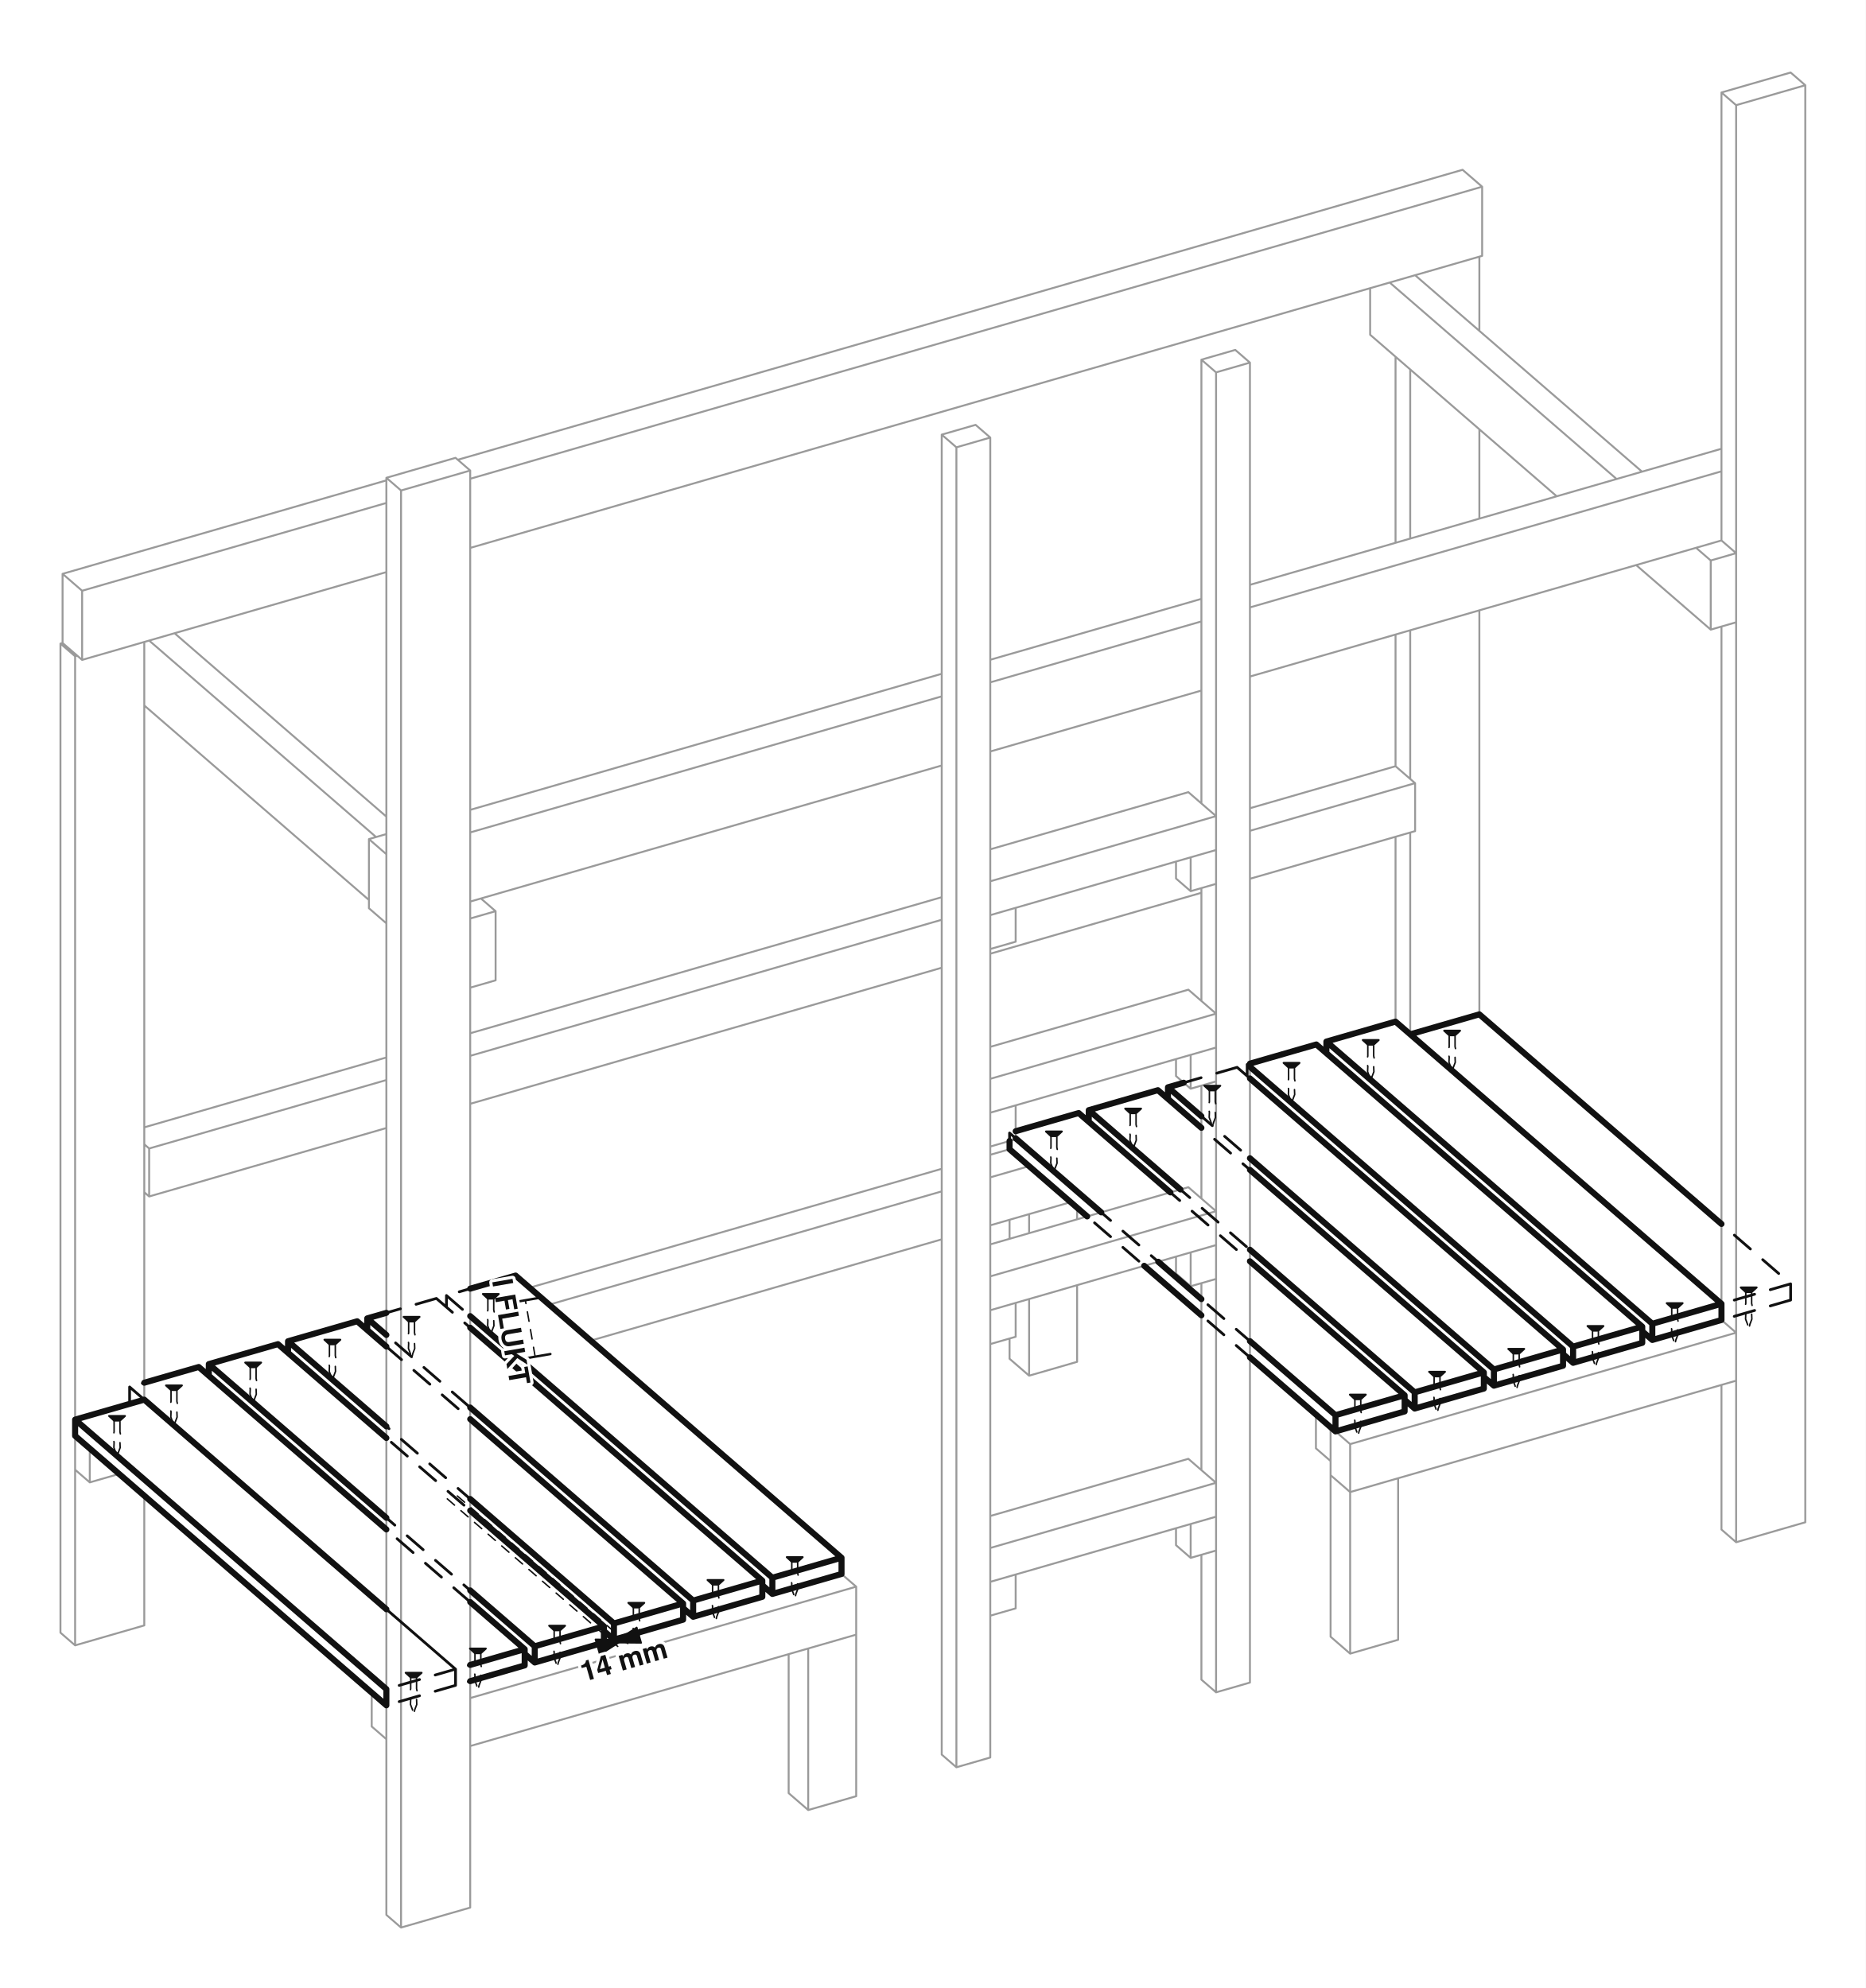
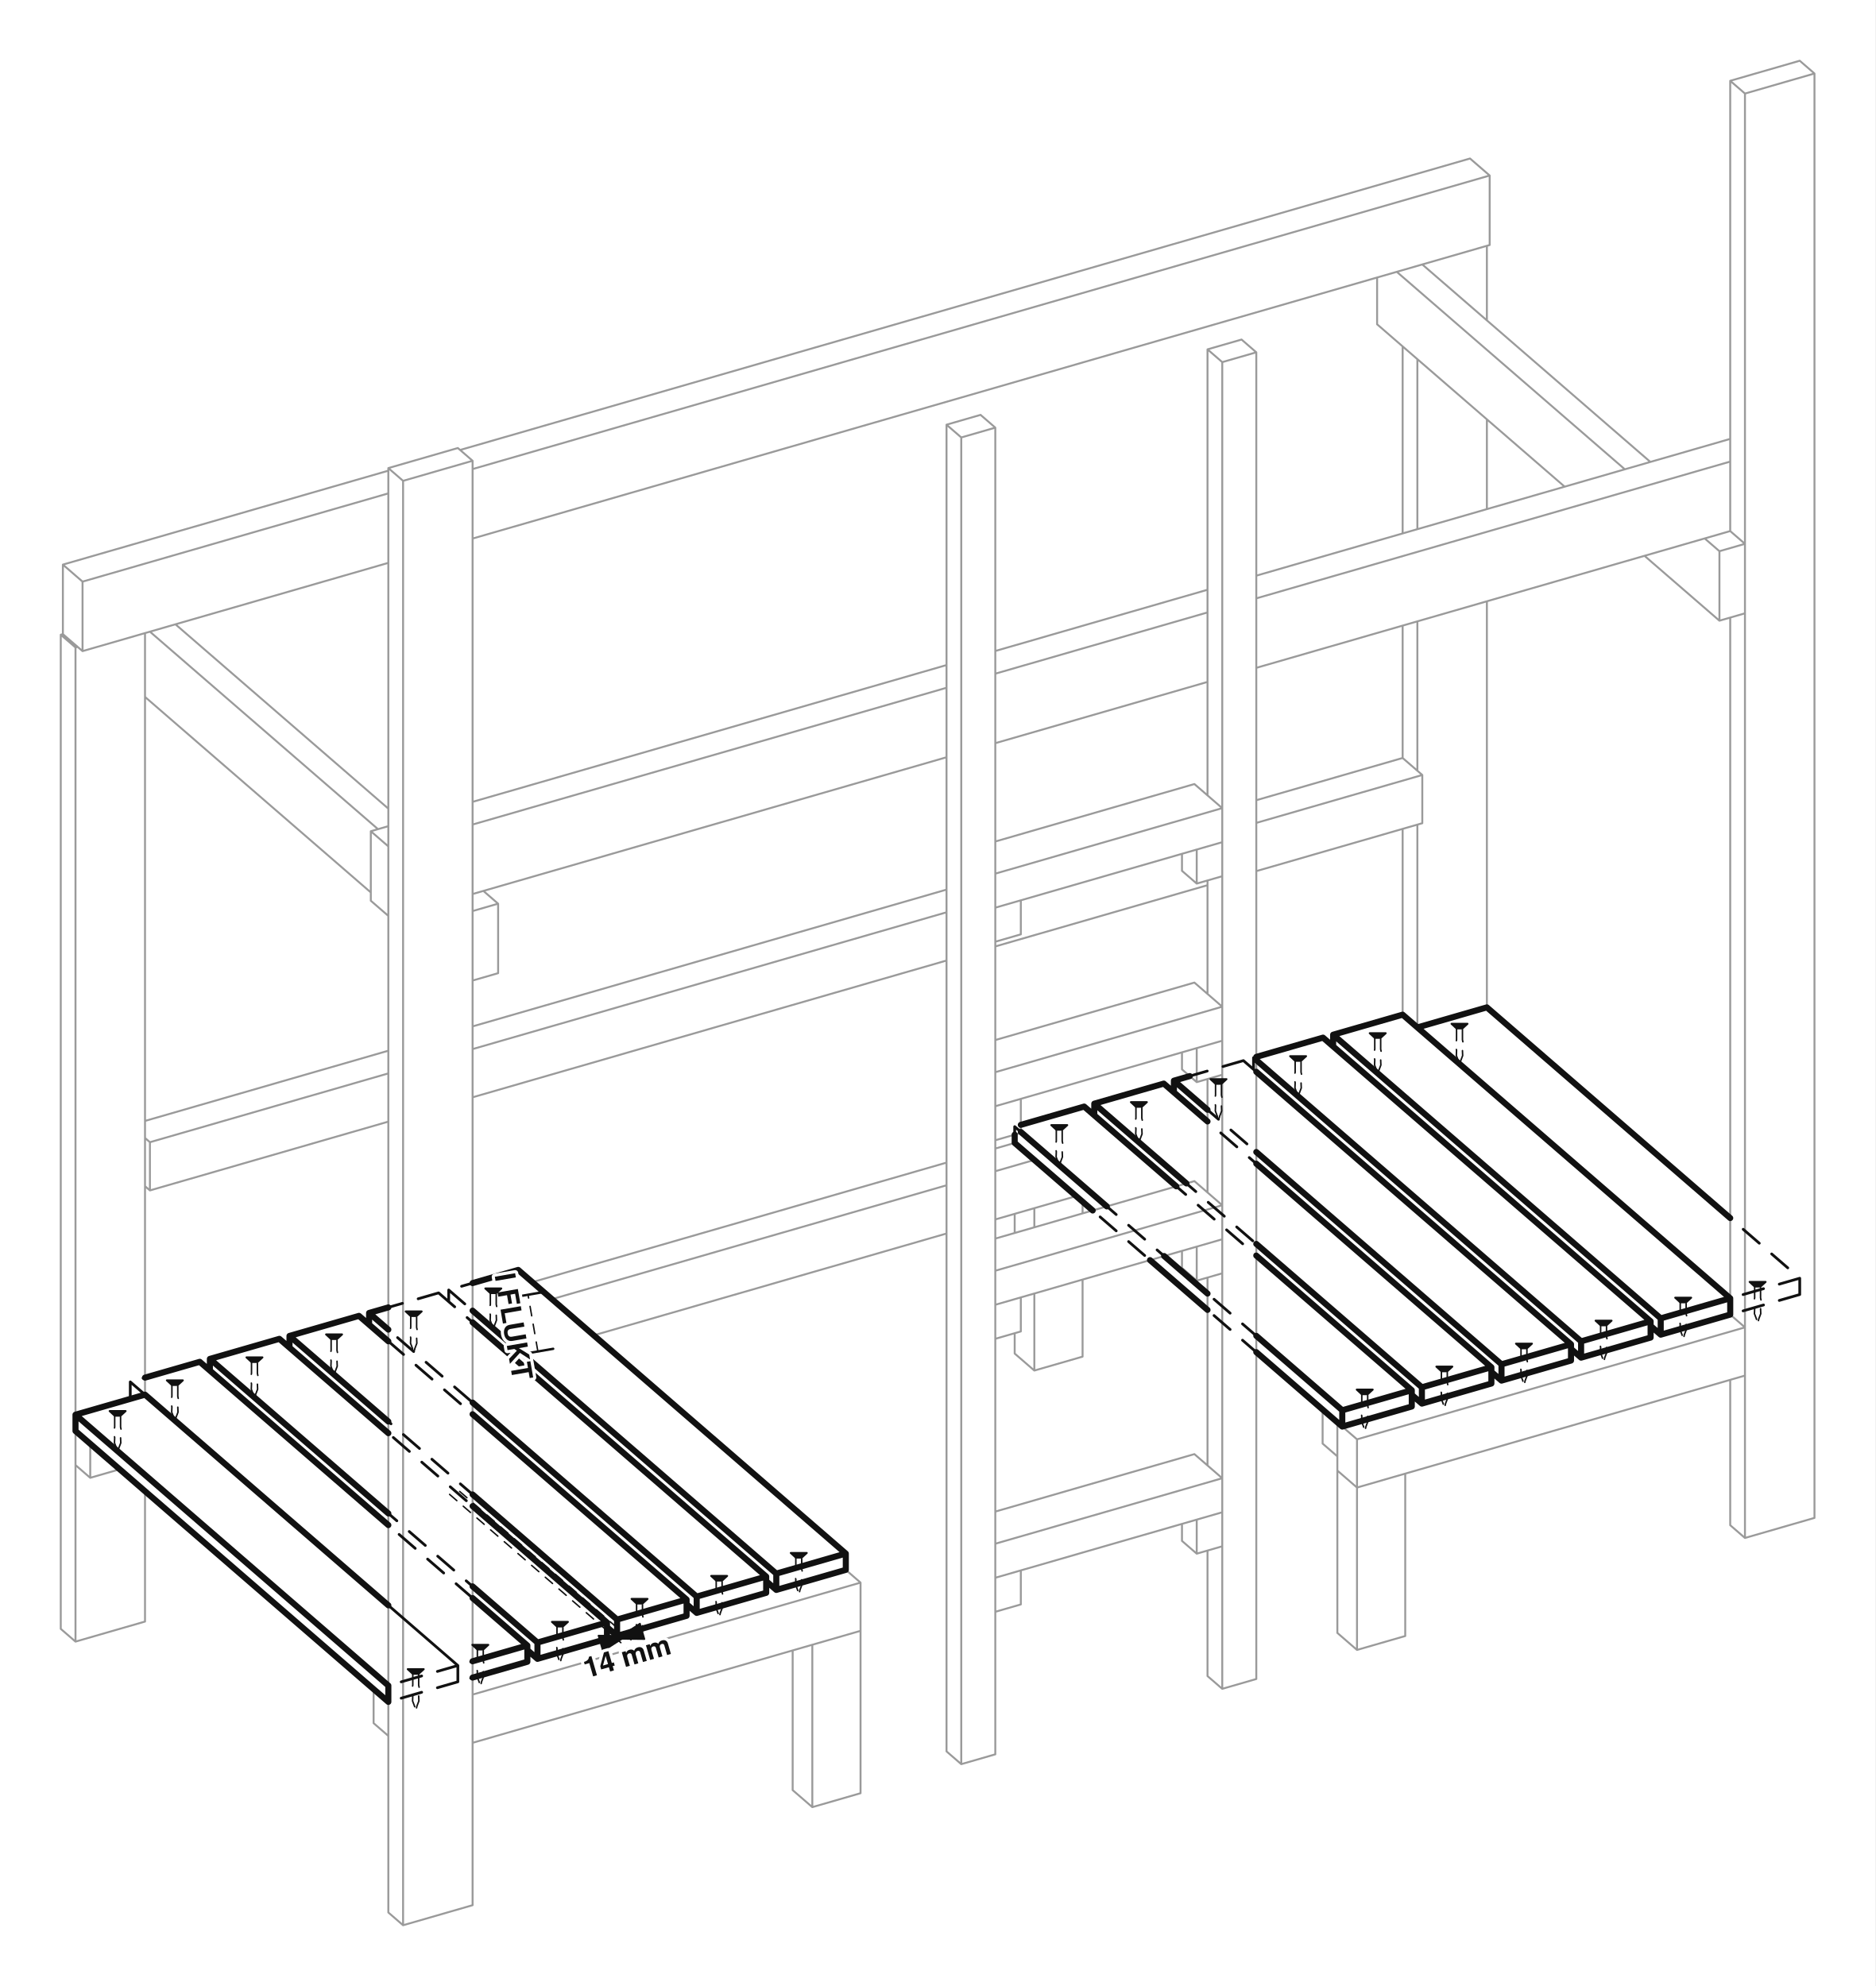
- <svg xmlns="http://www.w3.org/2000/svg" viewBox="-1144.89 -1054.42 2289.79 2440.42">
-   <rect x="-1144.89" y="-1054.42" width="2289.79" height="2440.42" fill="#ffffff" />
+ <svg xmlns="http://www.w3.org/2000/svg" viewBox="-1144.89 -1039.58 2289.79 2425.58">
+   <rect x="-1144.89" y="-1039.58" width="2289.79" height="2425.58" fill="#ffffff" />
  <path d="M94.11,356.34 L70.44,363.17 M10.87,380.37 L-494.86,526.36 M169.11,421.29 L70.44,449.77 M10.87,466.97 L-419.86,591.31 M118.11,377.12 L70.44,390.88 M10.87,408.08 L-470.86,547.14 M670.7,190.76 L670.7,-305.19 M670.7,-417.77 L670.7,-527.41 M670.7,-648.28 L670.7,-739.35 M567.82,199.67 L567.82,-27.23 M567.82,-113.83 L567.82,-275.49 M567.82,-388.07 L567.82,-616.5 M585.82,215.26 L585.82,-32.43 M585.82,-98.24 L585.82,-280.69 M585.82,-393.27 L585.82,-600.91 M-967.82,940.89 L-967.82,781.68 M-967.82,663.76 L-967.82,-266.35 M-1070.7,949.8 L-1070.7,-264.37 M-1070.7,-264.37 L-1052.7,-248.78 M-1052.7,965.39 L-1052.7,-248.78 M-1070.7,949.8 L-1052.7,965.39 M-1068.1,-265.12 L-1070.7,-264.37 M-967.82,940.89 L-1052.7,965.39 M-1050.1,-249.53 L-1052.7,-248.78 M567.82,-113.83 L591.82,-93.05 M591.82,-34.16 L591.82,-93.05 M-967.82,350.26 L-961.82,355.45 M-961.82,414.34 L-961.82,355.45 M-967.82,409.15 L-961.82,414.34 M567.82,-113.83 L389.13,-62.25 M10.87,46.95 L-567.82,214 M-670.7,243.7 L-967.82,329.47 M591.82,-34.16 L389.13,24.35 M329.56,41.55 L70.44,116.35 M10.87,133.55 L-567.82,300.6 M-670.7,330.3 L-961.82,414.34 M591.82,-93.05 L389.13,-34.54 M10.87,74.66 L-567.82,241.71 M-670.7,271.41 L-961.82,355.45 M650.1,-845.99 L674.1,-825.21 M674.1,-740.34 L674.1,-825.21 M-1068.1,-265.12 L-1068.1,-349.99 M-1068.1,-349.99 L-1044.1,-329.21 M-1044.1,-244.34 L-1044.1,-329.21 M-1068.1,-265.12 L-1044.1,-244.34 M650.1,-845.99 L-583.07,-490 M-670.7,-464.71 L-1068.1,-349.99 M674.1,-740.34 L-567.82,-381.82 M-670.7,-352.13 L-1044.1,-244.34 M674.1,-825.21 L-567.82,-466.69 M-670.7,-437 L-1044.1,-329.21 M1052.7,-965.39 L1070.7,-949.8 M1070.7,814.3 L1070.7,-949.8 M967.82,823.21 L967.82,645.67 M967.82,566 L967.82,-285.3 M967.82,-390.96 L967.82,-940.89 M967.82,-940.89 L985.82,-925.3 M985.82,838.8 L985.82,-925.3 M967.82,823.21 L985.82,838.8 M1052.7,-965.39 L967.82,-940.89 M1070.7,814.3 L985.82,838.8 M1070.7,-949.8 L985.82,-925.3 M-585.82,-492.39 L-567.82,-476.8 M-567.82,1287.3 L-567.82,-476.8 M-670.7,1296.21 L-670.7,-467.89 M-670.7,-467.89 L-652.7,-452.3 M-652.7,1311.8 L-652.7,-452.3 M-670.7,1296.21 L-652.7,1311.8 M-585.82,-492.39 L-670.7,-467.89 M-567.82,1287.3 L-652.7,1311.8 M-567.82,-476.8 L-652.7,-452.3 M591.82,-716.59 L870.32,-475.4 M967.82,-390.96 L985.82,-375.37 M985.82,-290.5 L985.82,-375.37 M536.65,-643.5 L536.65,-700.66 M560.65,-707.59 L839.15,-466.4 M936.65,-381.96 L954.65,-366.37 M954.65,-281.5 L954.65,-366.37 M536.65,-643.5 L765.65,-445.18 M863.15,-360.74 L954.65,-281.5 M985.82,-290.5 L954.65,-281.5 M985.82,-375.37 L954.65,-366.37 M-930.65,-277.09 L-670.7,-51.96 M-554.65,48.54 L-536.65,64.13 M-536.65,149 L-536.65,64.13 M-961.82,-268.09 L-683.32,-26.9 M-567.82,158 L-567.82,73.13 M-967.82,-188.41 L-692.1,50.38 M-536.65,149 L-567.82,158 M-536.65,64.13 L-567.82,73.13 M-692.1,60.51 L-692.1,-24.36 M-692.1,-24.36 L-670.7,-5.83 M-692.1,60.51 L-670.7,79.04 M967.82,-503.54 L389.13,-336.49 M329.56,-319.29 L70.44,-244.49 M10.87,-227.29 L-567.82,-60.24 M-670.7,-30.54 L-692.1,-24.36 M967.82,-390.96 L389.13,-223.91 M329.56,-206.71 L70.44,-131.91 M10.87,-114.71 L-567.82,52.34 M967.82,-475.83 L389.13,-308.78 M329.56,-291.58 L70.44,-216.78 M10.87,-199.58 L-567.82,-32.53 M-1052.7,749.75 L-1052.7,708.18 M-1052.7,708.18 L-1034.7,723.76 M-1034.7,765.33 L-1034.7,723.76 M-1052.7,749.75 L-1034.7,765.33 M-998.7,754.94 L-1034.7,765.33 M470.11,723.53 L470.11,681.96 M470.11,681.96 L488.11,697.55 M488.11,739.12 L488.11,697.55 M470.11,723.53 L488.11,739.12 M876.95,585.3 L870.61,587.13 M779.74,613.36 L773.4,615.19 M682.53,641.43 L676.19,643.26 M585.32,669.49 L578.98,671.32 M-202.98,897.05 L-209.32,898.88 M-300.19,925.11 L-306.53,926.94 M-397.4,953.18 L-403.74,955.01 M-494.61,981.24 L-500.95,983.07 M-688.7,1064.98 L-688.7,1023.41 M-688.7,1023.41 L-670.7,1039 M-670.7,1080.57 L-670.7,1039 M-688.7,1064.98 L-670.7,1080.57 M967.82,566 L985.82,581.59 M985.82,640.48 L985.82,581.59 M488.11,756.44 L488.11,697.55 M488.11,697.55 L512.11,718.34 M512.11,777.23 L512.11,718.34 M488.11,756.44 L512.11,777.23 M876.95,585.3 L870.61,587.13 M779.74,613.36 L773.4,615.19 M682.53,641.43 L676.19,643.26 M585.32,669.49 L578.98,671.32 M985.82,640.48 L512.11,777.23 M985.82,581.59 L512.11,718.34 M-112.11,877.75 L-94.11,893.34 M-94.11,952.23 L-94.11,893.34 M-567.82,1088.98 L-567.82,1030.09 M-202.98,897.05 L-209.32,898.88 M-300.19,925.11 L-306.53,926.94 M-397.4,953.18 L-403.74,955.01 M-494.61,981.24 L-500.95,983.07 M-94.11,952.23 L-567.82,1088.98 M-94.11,893.34 L-567.82,1030.09 M177,617.33 L177,523.22 M177,442.4 L177,428.12 M94.11,613.55 L94.11,588.72 M94.11,466.32 L94.11,442.94 M118.11,634.33 L118.11,540.22 M118.11,459.4 L118.11,436.01 M94.11,613.55 L118.11,634.33 M177,617.33 L118.11,634.33 M169.11,421.29 L118.11,436.01 M571,958.55 L571,760.23 M488.11,954.76 L488.11,756.44 M488.11,756.44 L512.11,777.23 M512.11,975.55 L512.11,777.23 M488.11,954.76 L512.11,975.55 M571,958.55 L512.11,975.55 M571,760.23 L512.11,777.23 M-94.11,1150.55 L-94.11,952.23 M-177,1146.76 L-177,976.15 M-153,1167.55 L-153,969.23 M-177,1146.76 L-153,1167.55 M-94.11,1150.55 L-153,1167.55 M-94.11,952.23 L-153,969.23 M313.56,736.39 L347.56,765.84 M347.56,807.41 L347.56,765.84 M70.44,887.41 L70.44,845.84 M313.56,736.39 L70.44,806.58 M347.56,807.41 L70.44,887.41 M347.56,765.84 L70.44,845.84 M313.56,402.97 L347.56,432.42 M347.56,473.99 L347.56,432.42 M70.44,553.99 L70.44,512.42 M313.56,402.97 L70.44,473.16 M347.56,473.99 L70.44,553.99 M347.56,432.42 L70.44,512.42 M313.56,160.48 L347.56,189.93 M347.56,231.5 L347.56,189.93 M70.44,311.5 L70.44,269.93 M313.56,160.48 L70.44,230.67 M347.56,231.5 L70.44,311.5 M347.56,189.93 L70.44,269.93 M313.56,-82 L347.56,-52.56 M347.56,-10.99 L347.56,-52.56 M70.44,69.01 L70.44,27.44 M313.56,-82 L70.44,-11.82 M347.56,-10.99 L70.44,69.01 M347.56,-52.56 L70.44,27.44 M371.13,-624.88 L389.13,-609.29 M389.13,1011.05 L389.13,-609.29 M329.56,1007.46 L329.56,854.17 M329.56,750.25 L329.56,520.75 M329.56,416.83 L329.56,278.26 M329.56,174.34 L329.56,35.78 M329.56,-68.15 L329.56,-612.88 M329.56,-612.88 L347.56,-597.29 M347.56,1023.05 L347.56,-597.29 M329.56,1007.46 L347.56,1023.05 M371.13,-624.88 L329.56,-612.88 M389.13,1011.05 L347.56,1023.05 M389.13,-609.29 L347.56,-597.29 M52.44,-532.88 L70.44,-517.29 M70.44,1103.05 L70.44,-517.29 M10.87,1099.46 L10.87,-520.88 M10.87,-520.88 L28.87,-505.29 M28.87,1115.05 L28.87,-505.29 M10.87,1099.46 L28.87,1115.05 M52.44,-532.88 L10.87,-520.88 M70.44,1103.05 L28.87,1115.05 M70.44,-517.29 L28.87,-505.29 M347.56,848.98 L347.56,807.41 M298.39,842.39 L298.39,821.6 M316.39,857.98 L316.39,816.41 M298.39,842.39 L316.39,857.98 M347.56,848.98 L316.39,857.98 M347.56,807.41 L316.39,816.41 M347.56,515.56 L347.56,473.99 M298.39,508.97 L298.39,488.18 M316.39,524.56 L316.39,482.99 M298.39,508.97 L316.39,524.56 M347.56,515.56 L316.39,524.56 M347.56,473.99 L316.39,482.99 M347.56,273.07 L347.56,231.5 M298.39,266.48 L298.39,245.7 M316.39,282.07 L316.39,240.5 M298.39,266.48 L316.39,282.07 M347.56,273.07 L316.39,282.07 M347.56,231.5 L316.39,240.5 M347.56,30.58 L347.56,-10.99 M298.39,23.99 L298.39,3.21 M316.39,39.58 L316.39,-1.99 M298.39,23.99 L316.39,39.58 M347.56,30.58 L316.39,39.58 M347.56,-10.99 L316.39,-1.99 M101.61,919.98 L101.61,878.41 M70.44,928.98 L70.44,887.41 M101.61,919.98 L70.44,928.98 M101.61,878.41 L70.44,887.41 M101.61,586.56 L101.61,544.99 M70.44,595.56 L70.44,553.99 M101.61,586.56 L70.44,595.56 M101.61,544.99 L70.44,553.99 M101.61,344.07 L101.61,302.5 M70.44,353.07 L70.44,311.5 M101.61,344.07 L70.44,353.07 M101.61,302.5 L70.44,311.5 M101.61,101.58 L101.61,60.01 M70.44,110.58 L70.44,69.01 M101.61,101.58 L70.44,110.58 M101.61,60.01 L70.44,69.01" fill="none" stroke="#9a9a9a" stroke-width="2.37" stroke-linecap="round" stroke-linejoin="round" />
  <path d="M670.7,190.76 L1052.7,521.58 M1052.7,541.5 L1052.7,521.58 M585.82,215.26 L967.82,546.08 M967.82,566 L967.82,546.08 M670.7,190.76 L585.82,215.26 M1052.7,541.5 L967.82,566 M1052.7,521.58 L967.82,546.08 M-967.82,663.76 L-585.82,994.58 M-585.82,1014.5 L-585.82,994.58 M-1052.7,708.18 L-1052.7,688.26 M-1052.7,688.26 L-670.7,1019.08 M-670.7,1039 L-670.7,1019.08 M-1052.7,708.18 L-670.7,1039 M-967.82,663.76 L-1052.7,688.26 M-585.82,1014.5 L-670.7,1039 M-585.82,994.58 L-670.7,1019.08 M567.82,199.67 L967.82,546.08 M967.82,566 L967.82,546.08 M482.95,238.42 L482.95,224.17 M482.95,224.17 L882.95,570.58 M882.95,590.5 L882.95,570.58 M870.61,579.81 L882.95,590.5 M567.82,199.67 L482.95,224.17 M967.82,566 L882.95,590.5 M967.82,546.08 L882.95,570.58 M470.61,227.73 L870.61,574.14 M870.61,594.06 L870.61,574.14 M385.74,266.48 L385.74,252.23 M385.74,252.23 L785.74,598.64 M785.74,618.56 L785.74,598.64 M773.4,607.87 L785.74,618.56 M470.61,227.73 L385.74,252.23 M870.61,594.06 L785.74,618.56 M870.61,574.14 L785.74,598.64 M373.4,255.79 L773.4,602.2 M773.4,622.12 L773.4,602.2 M288.53,294.54 L288.53,280.29 M288.53,280.29 L688.53,626.7 M688.53,646.62 L688.53,626.7 M676.19,635.94 L688.53,646.62 M373.4,255.79 L288.53,280.29 M773.4,622.12 L688.53,646.62 M773.4,602.2 L688.53,626.7 M276.19,283.86 L676.19,630.27 M676.19,650.19 L676.19,630.27 M191.32,322.61 L191.32,308.36 M191.32,308.36 L591.32,654.77 M591.32,674.69 L591.32,654.77 M578.98,664 L591.32,674.69 M276.19,283.86 L191.32,308.36 M676.19,650.19 L591.32,674.69 M676.19,630.27 L591.32,654.77 M178.98,311.92 L578.98,658.33 M578.98,678.25 L578.98,658.33 M94.11,356.34 L94.11,336.42 M94.11,336.42 L494.11,682.83 M494.11,702.75 L494.11,682.83 M94.11,356.34 L494.11,702.75 M178.98,311.92 L94.11,336.42 M578.98,678.25 L494.11,702.75 M578.98,658.33 L494.11,682.83 M-900.95,623.67 L-500.95,970.08 M-500.95,990 L-500.95,970.08 M-985.82,668.09 L-985.82,648.17 M-985.82,648.17 L-585.82,994.58 M-585.82,1014.5 L-585.82,994.58 M-985.82,668.09 L-985.07,668.74 M-900.95,623.67 L-985.82,648.17 M-500.95,990 L-585.82,1014.5 M-500.95,970.08 L-585.82,994.58 M-803.74,595.61 L-403.74,942.02 M-403.74,961.94 L-403.74,942.02 M-888.61,634.36 L-888.61,620.11 M-888.61,620.11 L-488.61,966.52 M-488.61,986.44 L-488.61,966.52 M-500.95,975.75 L-488.61,986.44 M-803.74,595.61 L-888.61,620.11 M-403.74,961.94 L-488.61,986.44 M-403.74,942.02 L-488.61,966.52 M-706.53,567.54 L-306.53,913.95 M-306.53,933.87 L-306.53,913.95 M-791.4,606.29 L-791.4,592.04 M-791.4,592.04 L-391.4,938.45 M-391.4,958.37 L-391.4,938.45 M-403.74,947.69 L-391.4,958.37 M-706.53,567.54 L-791.4,592.04 M-306.53,933.87 L-391.4,958.37 M-306.53,913.95 L-391.4,938.45 M-609.32,539.48 L-209.32,885.89 M-209.32,905.81 L-209.32,885.89 M-694.19,578.23 L-694.19,563.98 M-694.19,563.98 L-294.19,910.39 M-294.19,930.31 L-294.19,910.39 M-306.53,919.62 L-294.19,930.31 M-609.32,539.48 L-694.19,563.98 M-209.32,905.81 L-294.19,930.31 M-209.32,885.89 L-294.19,910.39 M-512.11,511.42 L-112.11,857.83 M-112.11,877.75 L-112.11,857.83 M-596.98,550.17 L-596.98,535.92 M-596.98,535.92 L-196.98,882.33 M-196.98,902.25 L-196.98,882.33 M-209.32,891.56 L-196.98,902.25 M-512.11,511.42 L-596.98,535.92 M-112.11,877.75 L-196.98,902.25 M-112.11,857.83 L-196.98,882.33" fill="none" stroke="#111111" stroke-width="3.34" stroke-linecap="round" stroke-linejoin="round" stroke-dasharray="26 20" />
  <path d="M670.7,190.76 L967.82,448.08 M585.82,215.26 L967.82,546.08 M967.82,566 L967.82,546.08 M670.7,190.76 L585.82,215.26 M-967.82,663.76 L-670.7,921.08 M-1052.7,708.18 L-1052.7,688.26 M-1052.7,688.26 L-670.7,1019.08 M-670.7,1039 L-670.7,1019.08 M-1052.7,708.18 L-670.7,1039 M-967.82,663.76 L-1052.7,688.26 M567.82,199.67 L967.82,546.08 M967.82,566 L967.82,546.08 M482.95,238.42 L482.95,224.17 M482.95,224.17 L882.95,570.58 M882.95,590.5 L882.95,570.58 M870.61,579.81 L882.95,590.5 M567.82,199.67 L482.95,224.17 M967.82,566 L882.95,590.5 M967.82,546.08 L882.95,570.58 M470.61,227.73 L870.61,574.14 M870.61,594.06 L870.61,574.14 M389.13,255.17 L785.74,598.64 M785.74,618.56 L785.74,598.64 M773.4,607.87 L785.74,618.56 M470.61,227.73 L389.13,251.25 M870.61,594.06 L785.74,618.56 M870.61,574.14 L785.74,598.64 M389.13,269.42 L773.4,602.2 M773.4,622.12 L773.4,602.2 M288.53,294.54 L288.53,280.29 M288.53,280.29 L329.56,315.83 M389.13,367.42 L688.53,626.7 M688.53,646.62 L688.53,626.7 M676.19,635.94 L688.53,646.62 M307.89,274.71 L288.53,280.29 M773.4,622.12 L688.53,646.62 M773.4,602.2 L688.53,626.7 M276.19,283.86 L329.56,330.08 M389.13,381.67 L676.19,630.27 M676.19,650.19 L676.19,630.27 M191.32,322.61 L191.32,308.36 M191.32,308.36 L303.82,405.78 M389.13,479.67 L591.32,654.77 M591.32,674.69 L591.32,654.77 M578.98,664 L591.32,674.69 M276.19,283.86 L191.32,308.36 M676.19,650.19 L591.32,674.69 M676.19,630.27 L591.32,654.77 M178.98,311.92 L291.48,409.35 M389.13,493.92 L578.98,658.33 M578.98,678.25 L578.98,658.33 M94.11,356.34 L94.11,346.23 M101.61,342.92 L206.61,433.85 M276.61,494.47 L329.56,540.33 M389.13,591.92 L494.11,682.83 M494.11,702.75 L494.11,682.83 M94.11,356.34 L189.36,438.83 M259.36,499.45 L329.56,560.25 M389.13,611.84 L494.11,702.75 M178.98,311.92 L101.61,334.25 M578.98,678.25 L494.11,702.75 M578.98,658.33 L494.11,682.83 M-900.95,623.67 L-670.7,823.08 M-567.82,912.17 L-500.95,970.08 M-500.95,990 L-500.95,970.08 M-967.82,663.76 L-670.7,921.08 M-900.95,623.67 L-967.82,642.97 M-500.95,990 L-567.82,1009.3 M-500.95,970.08 L-567.82,989.38 M-803.74,595.61 L-670.7,710.83 M-567.82,799.92 L-403.74,942.02 M-403.74,961.94 L-403.74,942.02 M-888.61,634.36 L-888.61,620.11 M-888.61,620.11 L-670.7,808.83 M-567.82,897.92 L-488.61,966.52 M-488.61,986.44 L-488.61,966.52 M-500.95,975.75 L-488.61,986.44 M-803.74,595.61 L-888.61,620.11 M-403.74,961.94 L-488.61,986.44 M-403.74,942.02 L-488.61,966.52 M-706.53,567.54 L-670.7,598.58 M-567.82,687.67 L-306.53,913.95 M-306.53,933.87 L-306.53,913.95 M-791.4,606.29 L-791.4,592.04 M-791.4,592.04 L-670.7,696.58 M-567.82,785.67 L-391.4,938.45 M-391.4,958.37 L-391.4,938.45 M-403.74,947.69 L-391.4,958.37 M-706.53,567.54 L-791.4,592.04 M-306.53,933.87 L-391.4,958.37 M-306.53,913.95 L-391.4,938.45 M-567.82,575.42 L-209.32,885.89 M-209.32,905.81 L-209.32,885.89 M-694.19,578.23 L-694.19,563.98 M-694.19,563.98 L-670.7,584.33 M-567.82,673.42 L-294.19,910.39 M-294.19,930.31 L-294.19,910.39 M-306.53,919.62 L-294.19,930.31 M-670.7,557.2 L-694.19,563.98 M-209.32,905.81 L-294.19,930.31 M-209.32,885.89 L-294.19,910.39 M-512.11,511.42 L-112.11,857.83 M-112.11,877.75 L-112.11,857.83 M-567.82,561.17 L-196.98,882.33 M-196.98,902.25 L-196.98,882.33 M-209.32,891.56 L-196.98,902.25 M-512.11,511.42 L-567.82,527.5 M-112.11,877.75 L-196.98,902.25 M-112.11,857.83 L-196.98,882.33" fill="none" stroke="#111111" stroke-width="7.42" stroke-linecap="round" stroke-linejoin="round" />
  <path d="M-583.58,781.98 L-364.23,971.95" fill="none" stroke="#111111" stroke-width="1.76" stroke-linecap="round" stroke-dasharray="11.73 10.35" />
  <path d="M-595.92,785.55 L-376.57,975.51" fill="none" stroke="#111111" stroke-width="1.76" stroke-linecap="round" stroke-dasharray="11.73 10.35" />
  <path d="M-379.88,958.39 L-392.22,961.96" fill="none" stroke="#111111" stroke-width="2.93" stroke-linecap="round" />
  <path d="M-379.88,958.39 L-414.1,958.04 L-408.64,976.93 Z" fill="#111111" stroke="#111111" stroke-width="1.97" stroke-linejoin="round" />
  <path d="M-392.22,961.96 L-358,962.31 L-363.46,943.42 Z" fill="#111111" stroke="#111111" stroke-width="1.97" stroke-linejoin="round" />
  <text x="-376" y="994.98" font-family="Helvetica, Arial, sans-serif" font-size="34.5" font-weight="bold" text-anchor="middle" fill="#111111" paint-order="stroke" stroke="#ffffff" stroke-width="7.59" stroke-linejoin="round" transform="rotate(-16.1 -376 994.98)">14 mm</text>
  <path d="M-488.11,611.01 L-500.11,541.73" fill="none" stroke="#111111" stroke-width="1.76" stroke-linecap="round" stroke-dasharray="11.73 10.35" />
  <path d="M-469.41,607.77 L-506.81,614.25" fill="none" stroke="#111111" stroke-width="2.93" stroke-linecap="round" />
  <path d="M-481.41,538.49 L-518.81,544.97" fill="none" stroke="#111111" stroke-width="2.93" stroke-linecap="round" />
  <text x="-529.8" y="582.55" font-family="Helvetica, Arial, sans-serif" font-size="34.5" font-weight="bold" text-anchor="middle" fill="#111111" paint-order="stroke" stroke="#ffffff" stroke-width="7.59" stroke-linejoin="round" transform="rotate(80.17 -529.8 582.55)">I FLUKT</text>
  <path d="M633.66,216.46 L633.66,230.35 L633.66,230.35 L632.26,236.79 L633.66,243.23 L633.41,249.67 L635.85,256.11 L637.2,262.55 L637.26,262.76 L637.26,262.76 L637.26,262.76 L637.32,262.55 L638.67,256.11 L641.11,249.67 L640.86,243.23 L642.26,236.79 L640.86,230.35 L640.86,230.35 L640.86,216.46 L633.66,216.46" fill="none" stroke="#111111" stroke-width="1.84" stroke-linecap="round" stroke-linejoin="round" stroke-dasharray="15 11" />
  <path d="M627.51,210.8 L633.66,216.46 L640.86,216.46 L647.01,210.8 Z" fill="#111111" stroke="#111111" stroke-width="2.37" stroke-linejoin="round" />
  <path d="M533.79,227.97 L533.79,241.86 L533.79,241.86 L532.39,248.3 L533.79,254.74 L533.54,261.18 L535.98,267.62 L537.33,274.06 L537.39,274.27 L537.39,274.27 L537.39,274.27 L537.45,274.06 L538.8,267.62 L541.24,261.18 L540.99,254.74 L542.39,248.3 L540.99,241.86 L540.99,241.86 L540.99,227.97 L533.79,227.97" fill="none" stroke="#111111" stroke-width="1.84" stroke-linecap="round" stroke-linejoin="round" stroke-dasharray="15 11" />
  <path d="M527.64,222.31 L533.79,227.97 L540.99,227.97 L547.14,222.31 Z" fill="#111111" stroke="#111111" stroke-width="2.37" stroke-linejoin="round" />
  <path d="M436.58,256.03 L436.58,269.92 L436.58,269.92 L435.18,276.36 L436.58,282.8 L436.33,289.24 L438.77,295.68 L440.12,302.12 L440.18,302.34 L440.18,302.34 L440.18,302.34 L440.24,302.12 L441.59,295.68 L444.03,289.24 L443.78,282.8 L445.18,276.36 L443.78,269.92 L443.78,269.92 L443.78,256.03 L436.58,256.03" fill="none" stroke="#111111" stroke-width="1.84" stroke-linecap="round" stroke-linejoin="round" stroke-dasharray="15 11" />
  <path d="M430.43,250.37 L436.58,256.03 L443.78,256.03 L449.93,250.37 Z" fill="#111111" stroke="#111111" stroke-width="2.37" stroke-linejoin="round" />
  <path d="M339.37,284.09 L339.37,297.99 L339.37,297.99 L337.97,304.43 L339.37,310.87 L339.12,317.31 L341.56,323.75 L342.9,330.19 L342.97,330.4 L342.97,330.4 L342.97,330.4 L343.03,330.19 L344.38,323.75 L346.82,317.31 L346.57,310.87 L347.97,304.43 L346.57,297.99 L346.57,297.99 L346.57,284.09 L339.37,284.09" fill="none" stroke="#111111" stroke-width="1.84" stroke-linecap="round" stroke-linejoin="round" stroke-dasharray="15 11" />
  <path d="M333.22,278.44 L339.37,284.09 L346.57,284.09 L352.72,278.44 Z" fill="#111111" stroke="#111111" stroke-width="2.37" stroke-linejoin="round" />
  <path d="M242.16,312.16 L242.16,326.05 L242.16,326.05 L240.76,332.49 L242.16,338.93 L241.9,345.37 L244.35,351.81 L245.69,358.25 L245.76,358.46 L245.76,358.46 L245.76,358.46 L245.82,358.25 L247.16,351.81 L249.61,345.37 L249.36,338.93 L250.76,332.49 L249.36,326.05 L249.36,326.05 L249.36,312.16 L242.16,312.16" fill="none" stroke="#111111" stroke-width="1.84" stroke-linecap="round" stroke-linejoin="round" stroke-dasharray="15 11" />
  <path d="M236.01,306.5 L242.16,312.16 L249.36,312.16 L255.51,306.5 Z" fill="#111111" stroke="#111111" stroke-width="2.37" stroke-linejoin="round" />
  <path d="M144.94,340.22 L144.94,354.11 L144.94,354.11 L143.54,360.55 L144.94,366.99 L144.69,373.43 L147.14,379.87 L148.48,386.31 L148.54,386.52 L148.54,386.52 L148.54,386.52 L148.61,386.31 L149.95,379.87 L152.39,373.43 L152.14,366.99 L153.54,360.55 L152.14,354.11 L152.14,354.11 L152.14,340.22 L144.94,340.22" fill="none" stroke="#111111" stroke-width="1.84" stroke-linecap="round" stroke-linejoin="round" stroke-dasharray="15 11" />
  <path d="M138.79,334.56 L144.94,340.22 L152.14,340.22 L158.29,334.56 Z" fill="#111111" stroke="#111111" stroke-width="2.37" stroke-linejoin="round" />
  <path d="M997.66,531.69 L997.66,545.58 L997.66,545.58 L996.26,552.02 L997.66,558.46 L997.41,564.9 L999.85,571.34 L1001.2,577.78 L1001.26,578 L1001.26,578 L1001.26,578 L1001.32,577.78 L1002.67,571.34 L1005.11,564.9 L1004.86,558.46 L1006.26,552.02 L1004.86,545.58 L1004.86,545.58 L1004.86,531.69 L997.66,531.69" fill="none" stroke="#111111" stroke-width="1.84" stroke-linecap="round" stroke-linejoin="round" stroke-dasharray="15 11" />
  <path d="M991.51,526.04 L997.66,531.69 L1004.86,531.69 L1011.01,526.04 Z" fill="#111111" stroke="#111111" stroke-width="2.37" stroke-linejoin="round" />
  <path d="M-546.14,539.72 L-546.14,553.61 L-546.14,553.61 L-547.54,560.05 L-546.14,566.49 L-546.39,572.93 L-543.95,579.37 L-542.61,585.81 L-542.54,586.02 L-542.54,586.02 L-542.54,586.02 L-542.48,585.81 L-541.14,579.37 L-538.69,572.93 L-538.94,566.49 L-537.54,560.05 L-538.94,553.61 L-538.94,553.61 L-538.94,539.72 L-546.14,539.72" fill="none" stroke="#111111" stroke-width="1.84" stroke-linecap="round" stroke-linejoin="round" stroke-dasharray="15 11" />
  <path d="M-552.29,534.06 L-546.14,539.72 L-538.94,539.72 L-532.79,534.06 Z" fill="#111111" stroke="#111111" stroke-width="2.37" stroke-linejoin="round" />
  <path d="M906.79,551 L906.79,564.89 L906.79,564.89 L905.39,571.33 L906.79,577.77 L906.54,584.21 L908.98,590.65 L910.33,597.09 L910.39,597.3 L910.39,597.3 L910.39,597.3 L910.45,597.09 L911.8,590.65 L914.24,584.21 L913.99,577.77 L915.39,571.33 L913.99,564.89 L913.99,564.89 L913.99,551 L906.79,551" fill="none" stroke="#111111" stroke-width="1.84" stroke-linecap="round" stroke-linejoin="round" stroke-dasharray="15 11" />
  <path d="M900.64,545.34 L906.79,551 L913.99,551 L920.14,545.34 Z" fill="#111111" stroke="#111111" stroke-width="2.37" stroke-linejoin="round" />
  <path d="M-643.36,567.78 L-643.36,581.67 L-643.36,581.67 L-644.76,588.11 L-643.36,594.55 L-643.61,600.99 L-641.16,607.43 L-639.82,613.87 L-639.76,614.09 L-639.76,614.09 L-639.76,614.09 L-639.69,613.87 L-638.35,607.43 L-635.9,600.99 L-636.16,594.55 L-634.76,588.11 L-636.16,581.67 L-636.16,581.67 L-636.16,567.78 L-643.36,567.78" fill="none" stroke="#111111" stroke-width="1.84" stroke-linecap="round" stroke-linejoin="round" stroke-dasharray="15 11" />
  <path d="M-649.51,562.12 L-643.36,567.78 L-636.16,567.78 L-630.01,562.12 Z" fill="#111111" stroke="#111111" stroke-width="2.37" stroke-linejoin="round" />
  <path d="M809.58,579.06 L809.58,592.95 L809.58,592.95 L808.18,599.39 L809.58,605.83 L809.33,612.27 L811.77,618.71 L813.12,625.15 L813.18,625.36 L813.18,625.36 L813.18,625.36 L813.24,625.15 L814.59,618.71 L817.03,612.27 L816.78,605.83 L818.18,599.39 L816.78,592.95 L816.78,592.95 L816.78,579.06 L809.58,579.06" fill="none" stroke="#111111" stroke-width="1.84" stroke-linecap="round" stroke-linejoin="round" stroke-dasharray="15 11" />
  <path d="M803.43,573.4 L809.58,579.06 L816.78,579.06 L822.93,573.4 Z" fill="#111111" stroke="#111111" stroke-width="2.37" stroke-linejoin="round" />
  <path d="M-740.57,595.84 L-740.57,609.74 L-740.57,609.74 L-741.97,616.18 L-740.57,622.62 L-740.82,629.06 L-738.38,635.5 L-737.03,641.94 L-736.97,642.15 L-736.97,642.15 L-736.97,642.15 L-736.9,641.94 L-735.56,635.5 L-733.12,629.06 L-733.37,622.62 L-731.97,616.18 L-733.37,609.74 L-733.37,609.74 L-733.37,595.84 L-740.57,595.84" fill="none" stroke="#111111" stroke-width="1.84" stroke-linecap="round" stroke-linejoin="round" stroke-dasharray="15 11" />
  <path d="M-746.72,590.19 L-740.57,595.84 L-733.37,595.84 L-727.22,590.19 Z" fill="#111111" stroke="#111111" stroke-width="2.37" stroke-linejoin="round" />
  <path d="M712.37,607.12 L712.37,621.01 L712.37,621.01 L710.97,627.45 L712.37,633.89 L712.12,640.33 L714.56,646.77 L715.9,653.21 L715.97,653.43 L715.97,653.43 L715.97,653.43 L716.03,653.21 L717.38,646.77 L719.82,640.33 L719.57,633.89 L720.97,627.45 L719.57,621.01 L719.57,621.01 L719.57,607.12 L712.37,607.12" fill="none" stroke="#111111" stroke-width="1.84" stroke-linecap="round" stroke-linejoin="round" stroke-dasharray="15 11" />
  <path d="M706.22,601.46 L712.37,607.12 L719.57,607.12 L725.72,601.46 Z" fill="#111111" stroke="#111111" stroke-width="2.37" stroke-linejoin="round" />
  <path d="M-837.78,623.91 L-837.78,637.8 L-837.78,637.8 L-839.18,644.24 L-837.78,650.68 L-838.03,657.12 L-835.59,663.56 L-834.24,670 L-834.18,670.21 L-834.18,670.21 L-834.18,670.21 L-834.12,670 L-832.77,663.56 L-830.33,657.12 L-830.58,650.68 L-829.18,644.24 L-830.58,637.8 L-830.58,637.8 L-830.58,623.91 L-837.78,623.91" fill="none" stroke="#111111" stroke-width="1.84" stroke-linecap="round" stroke-linejoin="round" stroke-dasharray="15 11" />
  <path d="M-843.93,618.25 L-837.78,623.91 L-830.58,623.91 L-824.43,618.25 Z" fill="#111111" stroke="#111111" stroke-width="2.37" stroke-linejoin="round" />
  <path d="M615.16,635.18 L615.16,649.08 L615.16,649.08 L613.76,655.52 L615.16,661.96 L614.9,668.4 L617.35,674.84 L618.69,681.28 L618.76,681.49 L618.76,681.49 L618.76,681.49 L618.82,681.28 L620.16,674.84 L622.61,668.4 L622.36,661.96 L623.76,655.52 L622.36,649.08 L622.36,649.08 L622.36,635.18 L615.16,635.18" fill="none" stroke="#111111" stroke-width="1.84" stroke-linecap="round" stroke-linejoin="round" stroke-dasharray="15 11" />
  <path d="M609.01,629.53 L615.16,635.18 L622.36,635.18 L628.51,629.53 Z" fill="#111111" stroke="#111111" stroke-width="2.37" stroke-linejoin="round" />
  <path d="M-934.99,651.97 L-934.99,665.86 L-934.99,665.86 L-936.39,672.3 L-934.99,678.74 L-935.24,685.18 L-932.8,691.62 L-931.45,698.06 L-931.39,698.27 L-931.39,698.27 L-931.39,698.27 L-931.33,698.06 L-929.98,691.62 L-927.54,685.18 L-927.79,678.74 L-926.39,672.3 L-927.79,665.86 L-927.79,665.86 L-927.79,651.97 L-934.99,651.97" fill="none" stroke="#111111" stroke-width="1.84" stroke-linecap="round" stroke-linejoin="round" stroke-dasharray="15 11" />
  <path d="M-941.14,646.31 L-934.99,651.97 L-927.79,651.97 L-921.64,646.31 Z" fill="#111111" stroke="#111111" stroke-width="2.37" stroke-linejoin="round" />
  <path d="M517.94,663.25 L517.94,677.14 L517.94,677.14 L516.54,683.58 L517.94,690.02 L517.69,696.46 L520.14,702.9 L521.48,709.34 L521.54,709.55 L521.54,709.55 L521.54,709.55 L521.61,709.34 L522.95,702.9 L525.39,696.46 L525.14,690.02 L526.54,683.58 L525.14,677.14 L525.14,677.14 L525.14,663.25 L517.94,663.25" fill="none" stroke="#111111" stroke-width="1.84" stroke-linecap="round" stroke-linejoin="round" stroke-dasharray="15 11" />
  <path d="M511.79,657.59 L517.94,663.25 L525.14,663.25 L531.29,657.59 Z" fill="#111111" stroke="#111111" stroke-width="2.37" stroke-linejoin="round" />
  <path d="M-1004.86,689.46 L-1004.86,703.35 L-1004.86,703.35 L-1006.26,709.79 L-1004.86,716.23 L-1005.11,722.67 L-1002.67,729.11 L-1001.32,735.55 L-1001.26,735.76 L-1001.26,735.76 L-1001.26,735.76 L-1001.2,735.55 L-999.85,729.11 L-997.41,722.67 L-997.66,716.23 L-996.26,709.79 L-997.66,703.35 L-997.66,703.35 L-997.66,689.46 L-1004.86,689.46" fill="none" stroke="#111111" stroke-width="1.84" stroke-linecap="round" stroke-linejoin="round" stroke-dasharray="15 11" />
  <path d="M-1011.01,683.8 L-1004.86,689.46 L-997.66,689.46 L-991.51,683.8 Z" fill="#111111" stroke="#111111" stroke-width="2.37" stroke-linejoin="round" />
  <path d="M-173.14,862.75 L-173.14,876.64 L-173.14,876.64 L-174.54,883.08 L-173.14,889.52 L-173.39,895.96 L-170.95,902.4 L-169.61,908.84 L-169.54,909.05 L-169.54,909.05 L-169.54,909.05 L-169.48,908.84 L-168.14,902.4 L-165.69,895.96 L-165.94,889.52 L-164.54,883.08 L-165.94,876.64 L-165.94,876.64 L-165.94,862.75 L-173.14,862.75" fill="none" stroke="#111111" stroke-width="1.84" stroke-linecap="round" stroke-linejoin="round" stroke-dasharray="15 11" />
  <path d="M-179.29,857.09 L-173.14,862.75 L-165.94,862.75 L-159.79,857.09 Z" fill="#111111" stroke="#111111" stroke-width="2.37" stroke-linejoin="round" />
  <path d="M-270.36,890.81 L-270.36,904.7 L-270.36,904.7 L-271.76,911.14 L-270.36,917.58 L-270.61,924.02 L-268.16,930.46 L-266.82,936.9 L-266.76,937.11 L-266.76,937.11 L-266.76,937.11 L-266.69,936.9 L-265.35,930.46 L-262.9,924.02 L-263.16,917.58 L-261.76,911.14 L-263.16,904.7 L-263.16,904.7 L-263.16,890.81 L-270.36,890.81" fill="none" stroke="#111111" stroke-width="1.84" stroke-linecap="round" stroke-linejoin="round" stroke-dasharray="15 11" />
  <path d="M-276.51,885.15 L-270.36,890.81 L-263.16,890.81 L-257.01,885.15 Z" fill="#111111" stroke="#111111" stroke-width="2.37" stroke-linejoin="round" />
  <path d="M-367.57,918.87 L-367.57,932.76 L-367.57,932.76 L-368.97,939.2 L-367.57,945.64 L-367.82,952.08 L-365.38,958.52 L-364.03,964.96 L-363.97,965.18 L-363.97,965.18 L-363.97,965.18 L-363.9,964.96 L-362.56,958.52 L-360.12,952.08 L-360.37,945.64 L-358.97,939.2 L-360.37,932.76 L-360.37,932.76 L-360.37,918.87 L-367.57,918.87" fill="none" stroke="#111111" stroke-width="1.84" stroke-linecap="round" stroke-linejoin="round" stroke-dasharray="15 11" />
  <path d="M-373.72,913.21 L-367.57,918.87 L-360.37,918.87 L-354.22,913.21 Z" fill="#111111" stroke="#111111" stroke-width="2.37" stroke-linejoin="round" />
  <path d="M-464.78,946.93 L-464.78,960.83 L-464.78,960.83 L-466.18,967.27 L-464.78,973.71 L-465.03,980.15 L-462.59,986.59 L-461.24,993.03 L-461.18,993.24 L-461.18,993.24 L-461.18,993.24 L-461.12,993.03 L-459.77,986.59 L-457.33,980.15 L-457.58,973.71 L-456.18,967.27 L-457.58,960.83 L-457.58,960.83 L-457.58,946.93 L-464.78,946.93" fill="none" stroke="#111111" stroke-width="1.84" stroke-linecap="round" stroke-linejoin="round" stroke-dasharray="15 11" />
  <path d="M-470.93,941.28 L-464.78,946.93 L-457.58,946.93 L-451.43,941.28 Z" fill="#111111" stroke="#111111" stroke-width="2.37" stroke-linejoin="round" />
  <path d="M-561.99,975 L-561.99,988.89 L-561.99,988.89 L-563.39,995.33 L-561.99,1001.77 L-562.24,1008.21 L-559.8,1014.65 L-558.45,1021.09 L-558.39,1021.3 L-558.39,1021.3 L-558.39,1021.3 L-558.33,1021.09 L-556.98,1014.65 L-554.54,1008.21 L-554.79,1001.77 L-553.39,995.33 L-554.79,988.89 L-554.79,988.89 L-554.79,975 L-561.99,975" fill="none" stroke="#111111" stroke-width="1.84" stroke-linecap="round" stroke-linejoin="round" stroke-dasharray="15 11" />
  <path d="M-568.14,969.34 L-561.99,975 L-554.79,975 L-548.64,969.34 Z" fill="#111111" stroke="#111111" stroke-width="2.37" stroke-linejoin="round" />
  <path d="M-640.86,1004.69 L-640.86,1018.58 L-640.86,1018.58 L-642.26,1025.02 L-640.86,1031.46 L-641.11,1037.9 L-638.67,1044.34 L-637.32,1050.78 L-637.26,1051 L-637.26,1051 L-637.26,1051 L-637.2,1050.78 L-635.85,1044.34 L-633.41,1037.9 L-633.66,1031.46 L-632.26,1025.02 L-633.66,1018.58 L-633.66,1018.58 L-633.66,1004.69 L-640.86,1004.69" fill="none" stroke="#111111" stroke-width="1.84" stroke-linecap="round" stroke-linejoin="round" stroke-dasharray="15 11" />
  <path d="M-647.01,999.04 L-640.86,1004.69 L-633.66,1004.69 L-627.51,999.04 Z" fill="#111111" stroke="#111111" stroke-width="2.37" stroke-linejoin="round" />
</svg>
